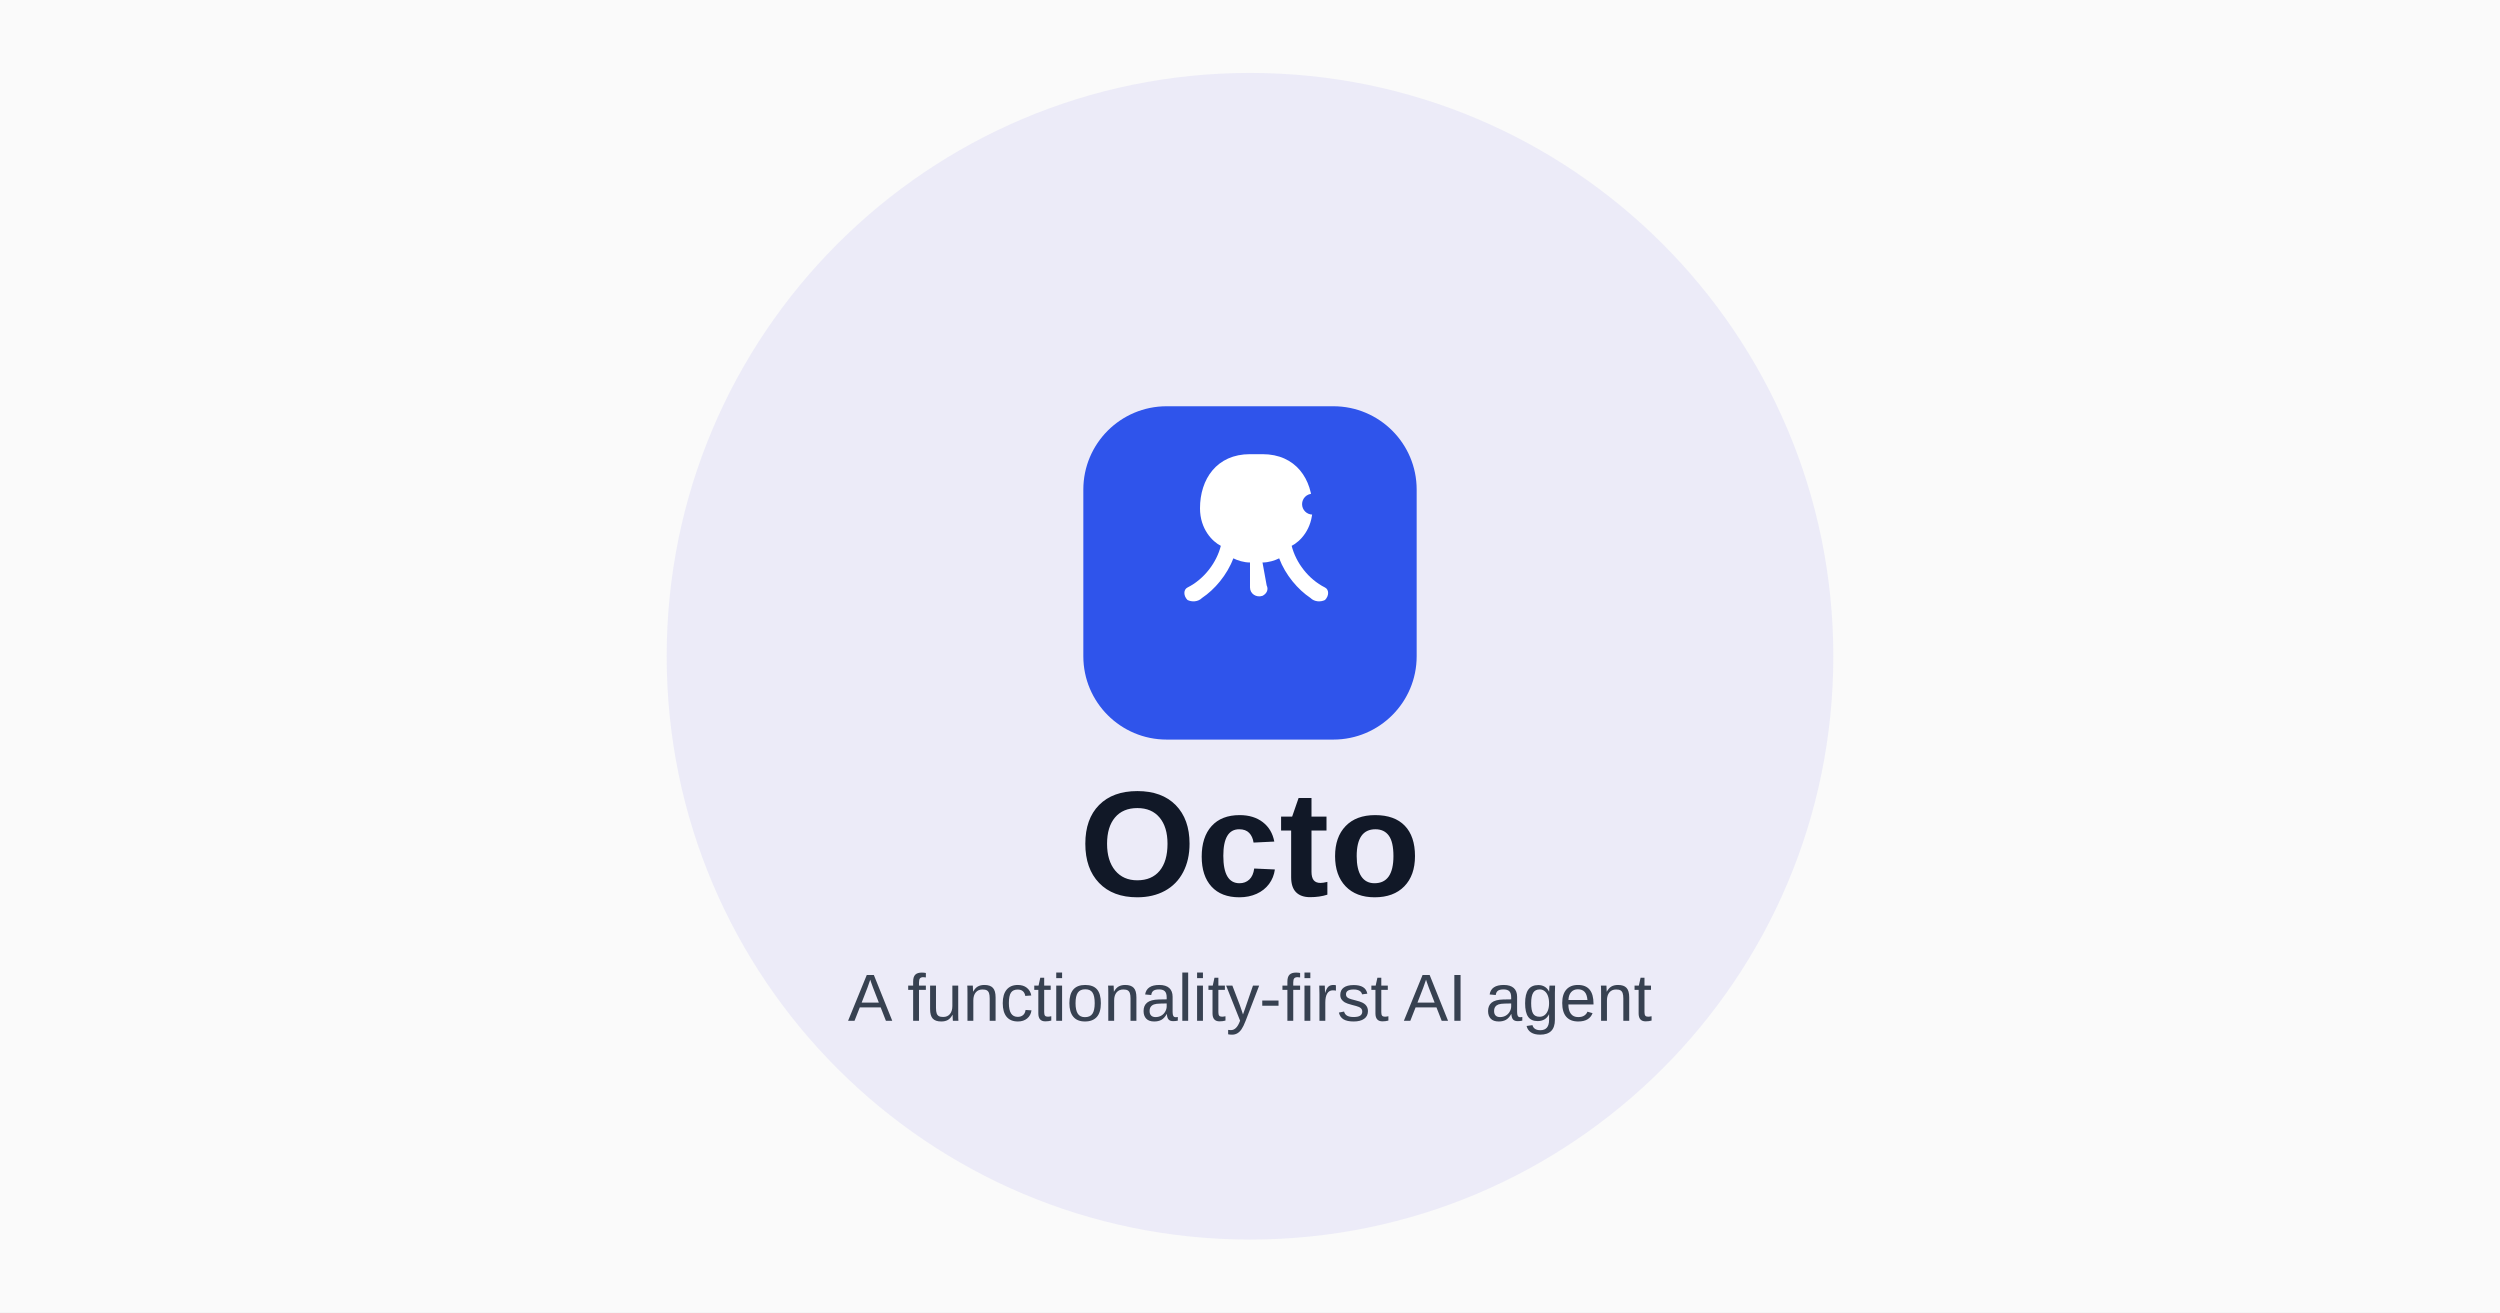
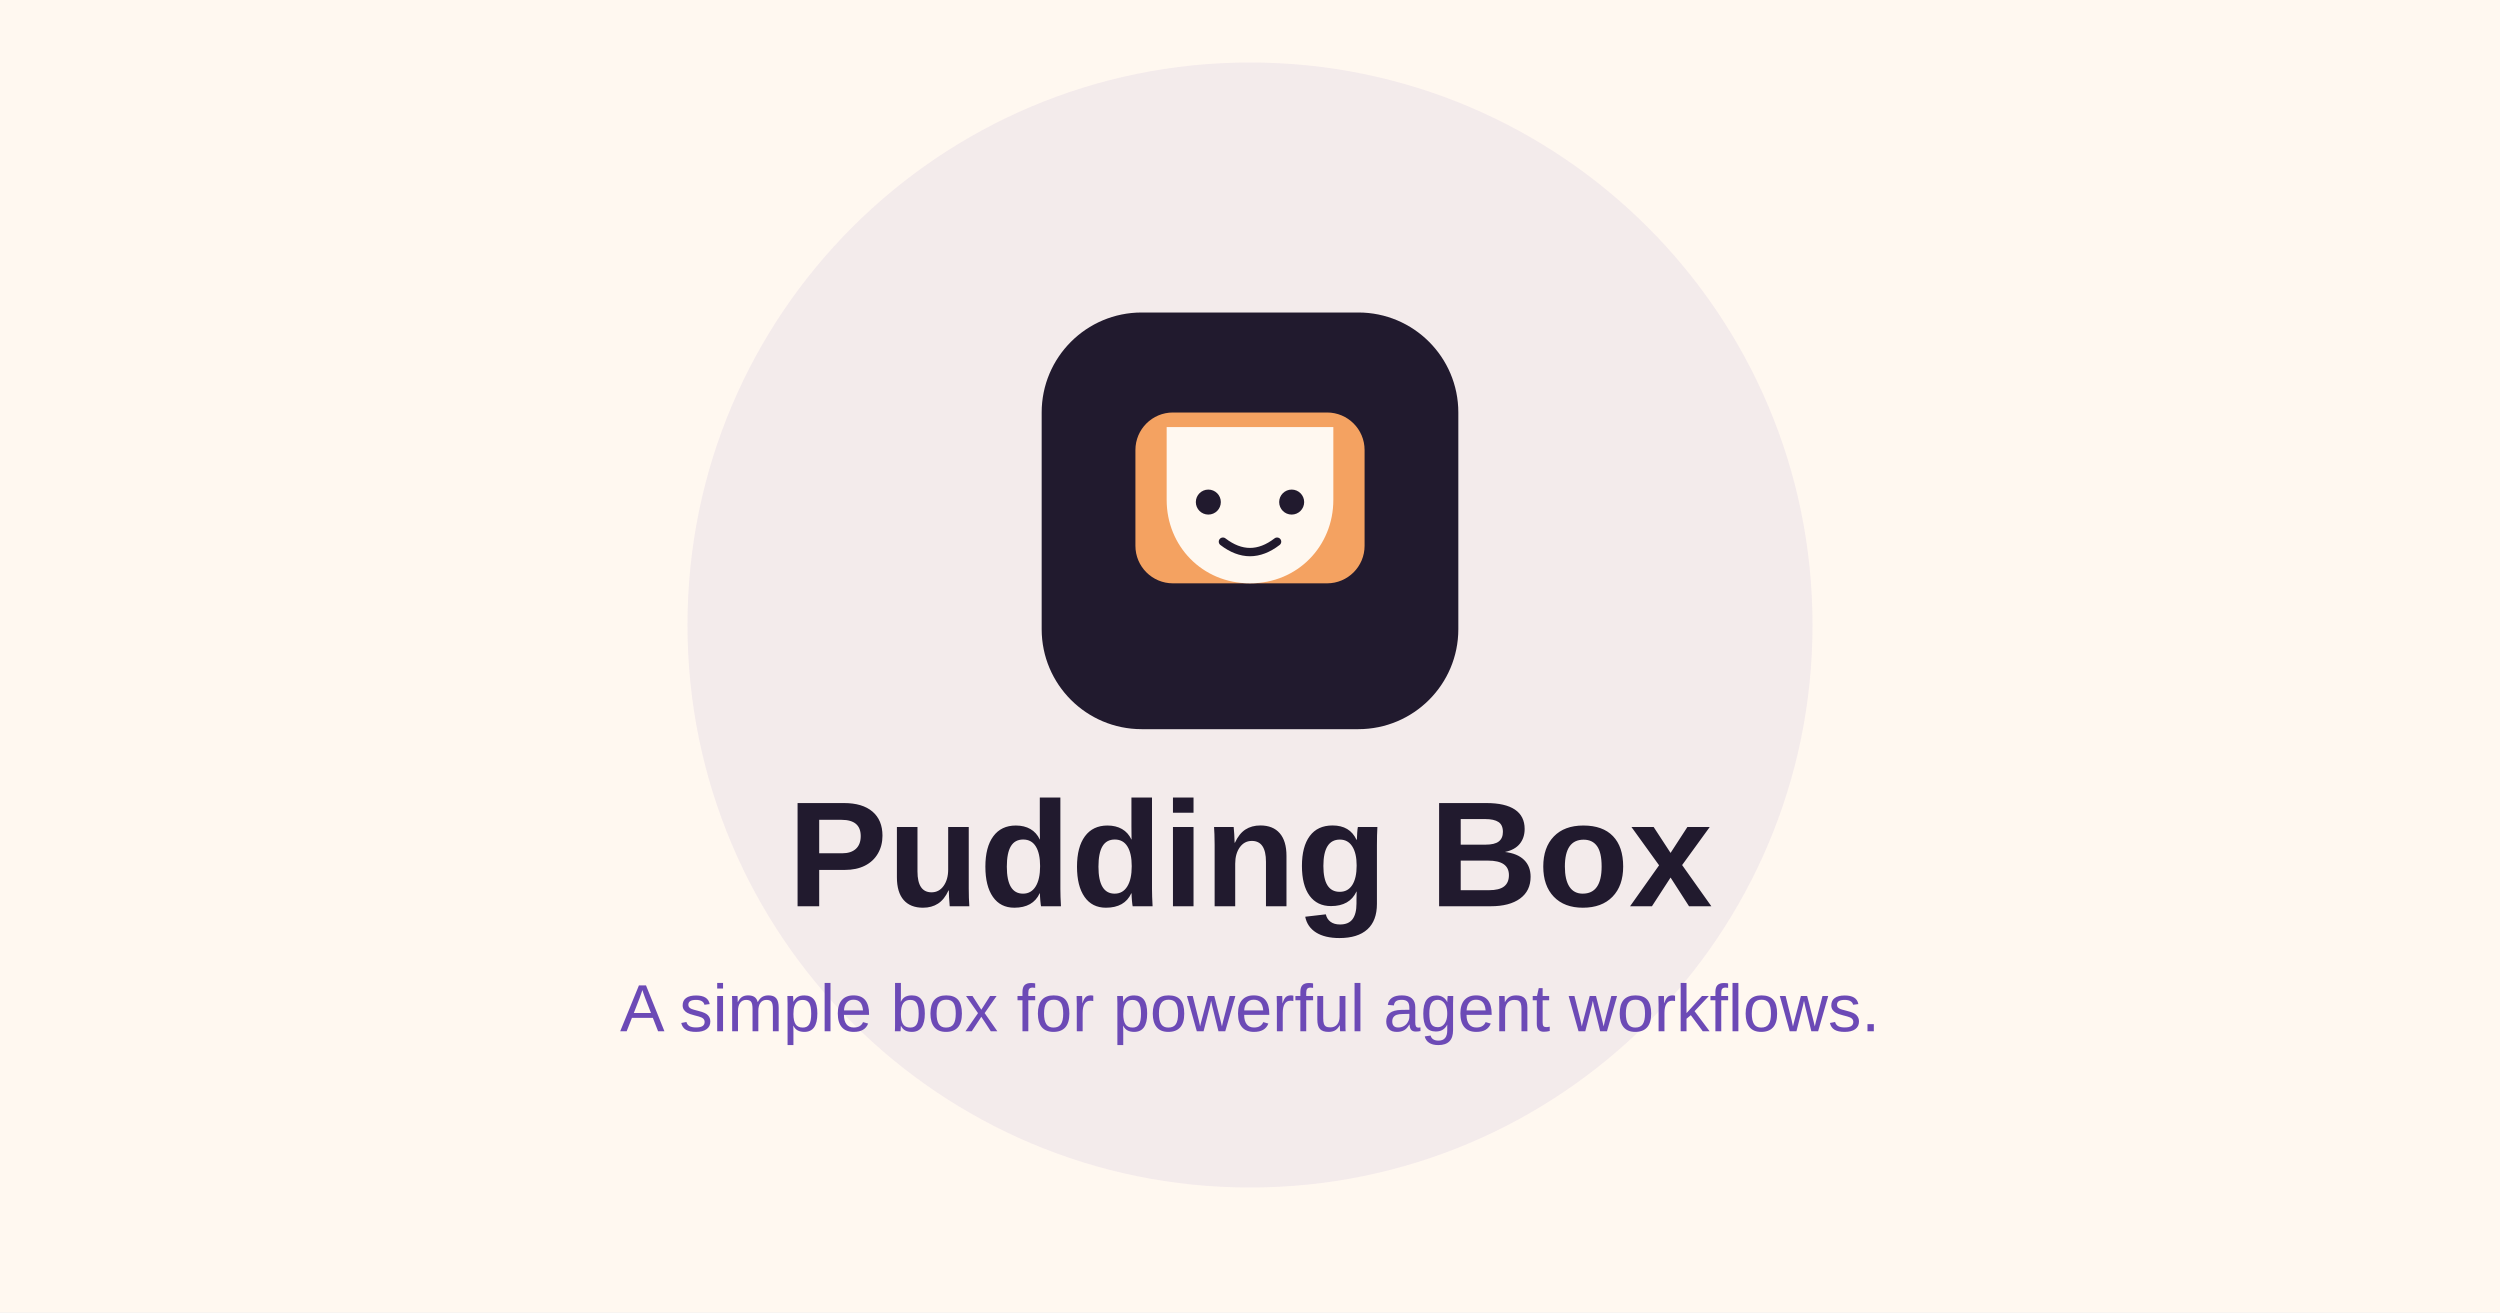
<svg xmlns="http://www.w3.org/2000/svg" width="1200" height="630" viewBox="0 0 1200 630">
-   <rect width="1200" height="630" fill="#fafafa" />
-   <circle cx="600" cy="315" r="280" fill="#4f46e5" opacity="0.08" />
-   <rect x="520" y="195" width="160" height="160" rx="40" fill="#2F54EB" />
-   <path fill="#ffffff" d="M600 218c-16 0-24 12-24 26 0 10 6 16 10 18-2 8-8 16-16 20-2 1-2 4 0 6 2 1 5 1 7-1 6-4 12-11 15-19 2 1 5 2 8 2v12c0 3 3 5 6 4 2-1 3-3 2-5l-2-11c3 0 6-1 8-2 3 8 9 15 15 19 2 2 5 2 7 1 2-2 2-5 0-6-8-4-14-12-16-20 4-2 10-8 10-18 0-14-8-26-24-26z" />
-   <circle cx="570" cy="242" r="5" fill="#2F54EB" />
-   <circle cx="630" cy="242" r="5" fill="#2F54EB" />
-   <text x="600" y="430" font-family="-apple-system, BlinkMacSystemFont, Segoe UI, Helvetica Neue, Arial, sans-serif" font-size="72" font-weight="700" fill="#111827" text-anchor="middle">Octo</text>
-   <text x="600" y="490" font-family="-apple-system, BlinkMacSystemFont, Segoe UI, Helvetica Neue, Arial, sans-serif" font-size="32" fill="#374151" text-anchor="middle">A functionality-first AI agent</text>
+   <rect width="1200" height="630" fill="#fff8f0" />
+   <circle cx="600" cy="300" r="270" fill="#6c4ab6" opacity="0.08" />
+   <rect x="500" y="150" width="200" height="200" rx="48" fill="#211a2e" />
+   <rect x="545" y="198" width="110" height="82" rx="18" fill="#f4a261" />
+   <path fill="#fff8f0" d="M560 205h80v35c0 22-17 40-40 40s-40-18-40-40z" />
+   <circle cx="580" cy="241" r="6" fill="#211a2e" />
+   <circle cx="620" cy="241" r="6" fill="#211a2e" />
+   <path d="M587 260q13 10 26 0" fill="none" stroke="#211a2e" stroke-width="4" stroke-linecap="round" />
+   <text x="600" y="435" font-family="-apple-system, BlinkMacSystemFont, Segoe UI, Helvetica Neue, Arial, sans-serif" font-size="72" font-weight="700" fill="#211a2e" text-anchor="middle">Pudding Box</text>
+   <text x="600" y="495" font-family="-apple-system, BlinkMacSystemFont, Segoe UI, Helvetica Neue, Arial, sans-serif" font-size="32" fill="#6c4ab6" text-anchor="middle">A simple box for powerful agent workflows.</text>
</svg>
